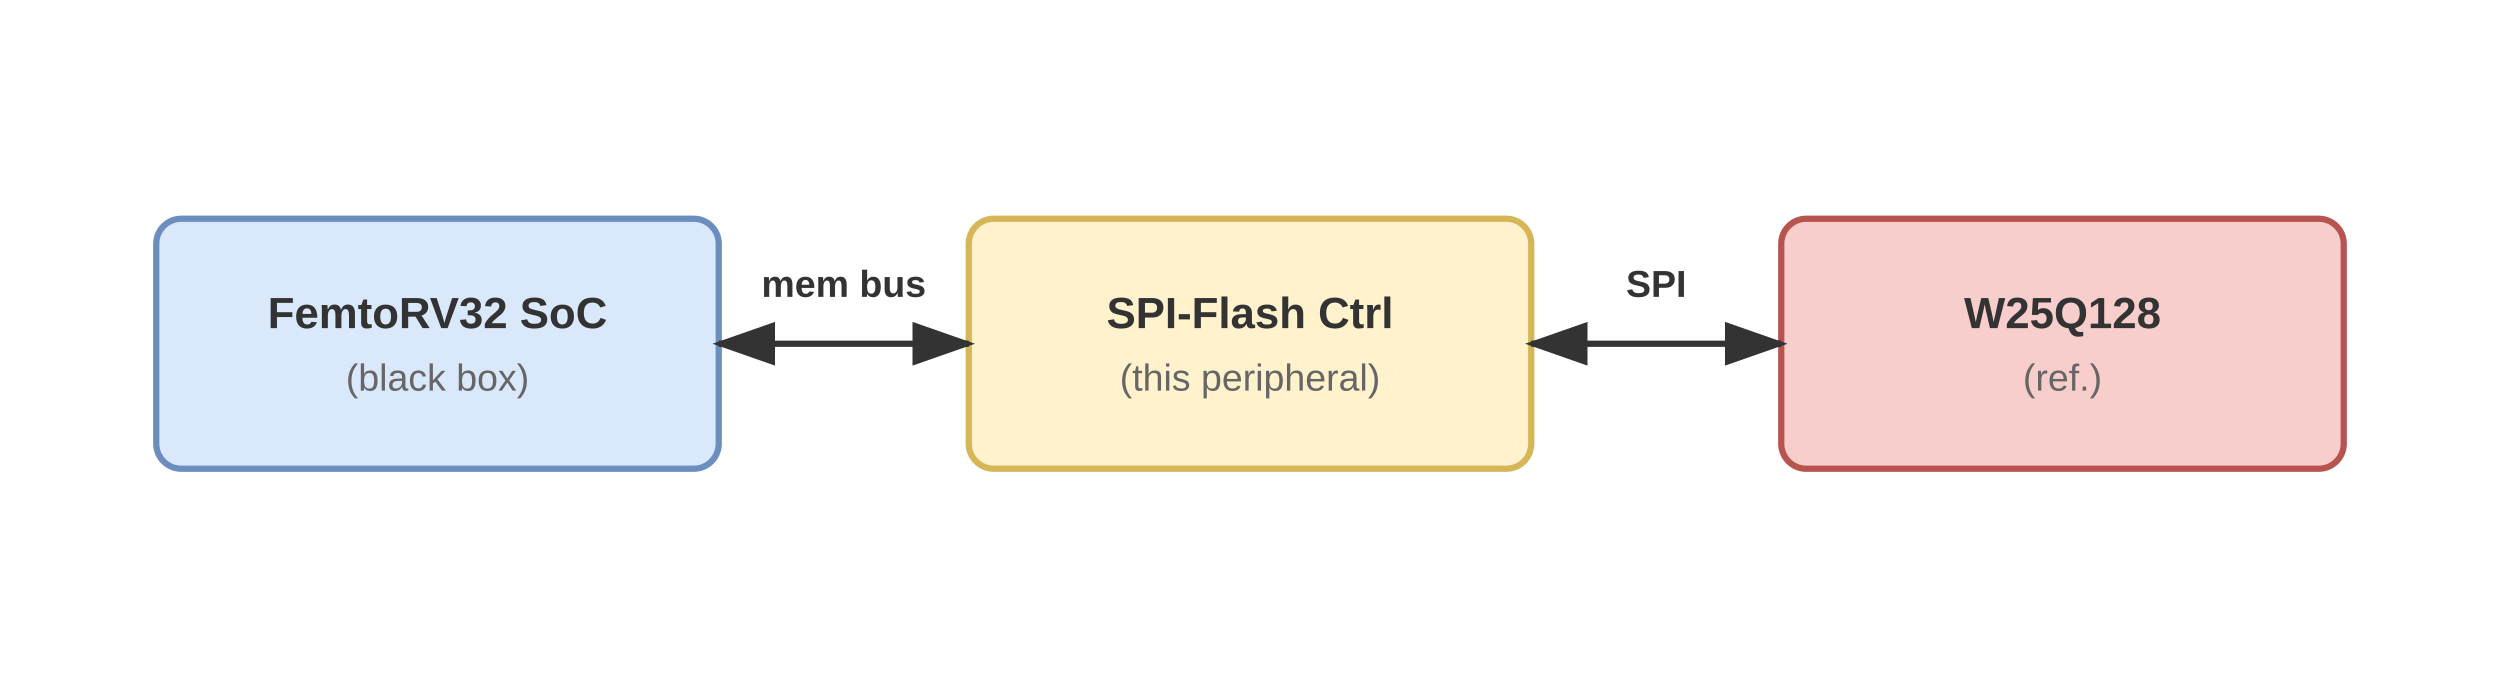
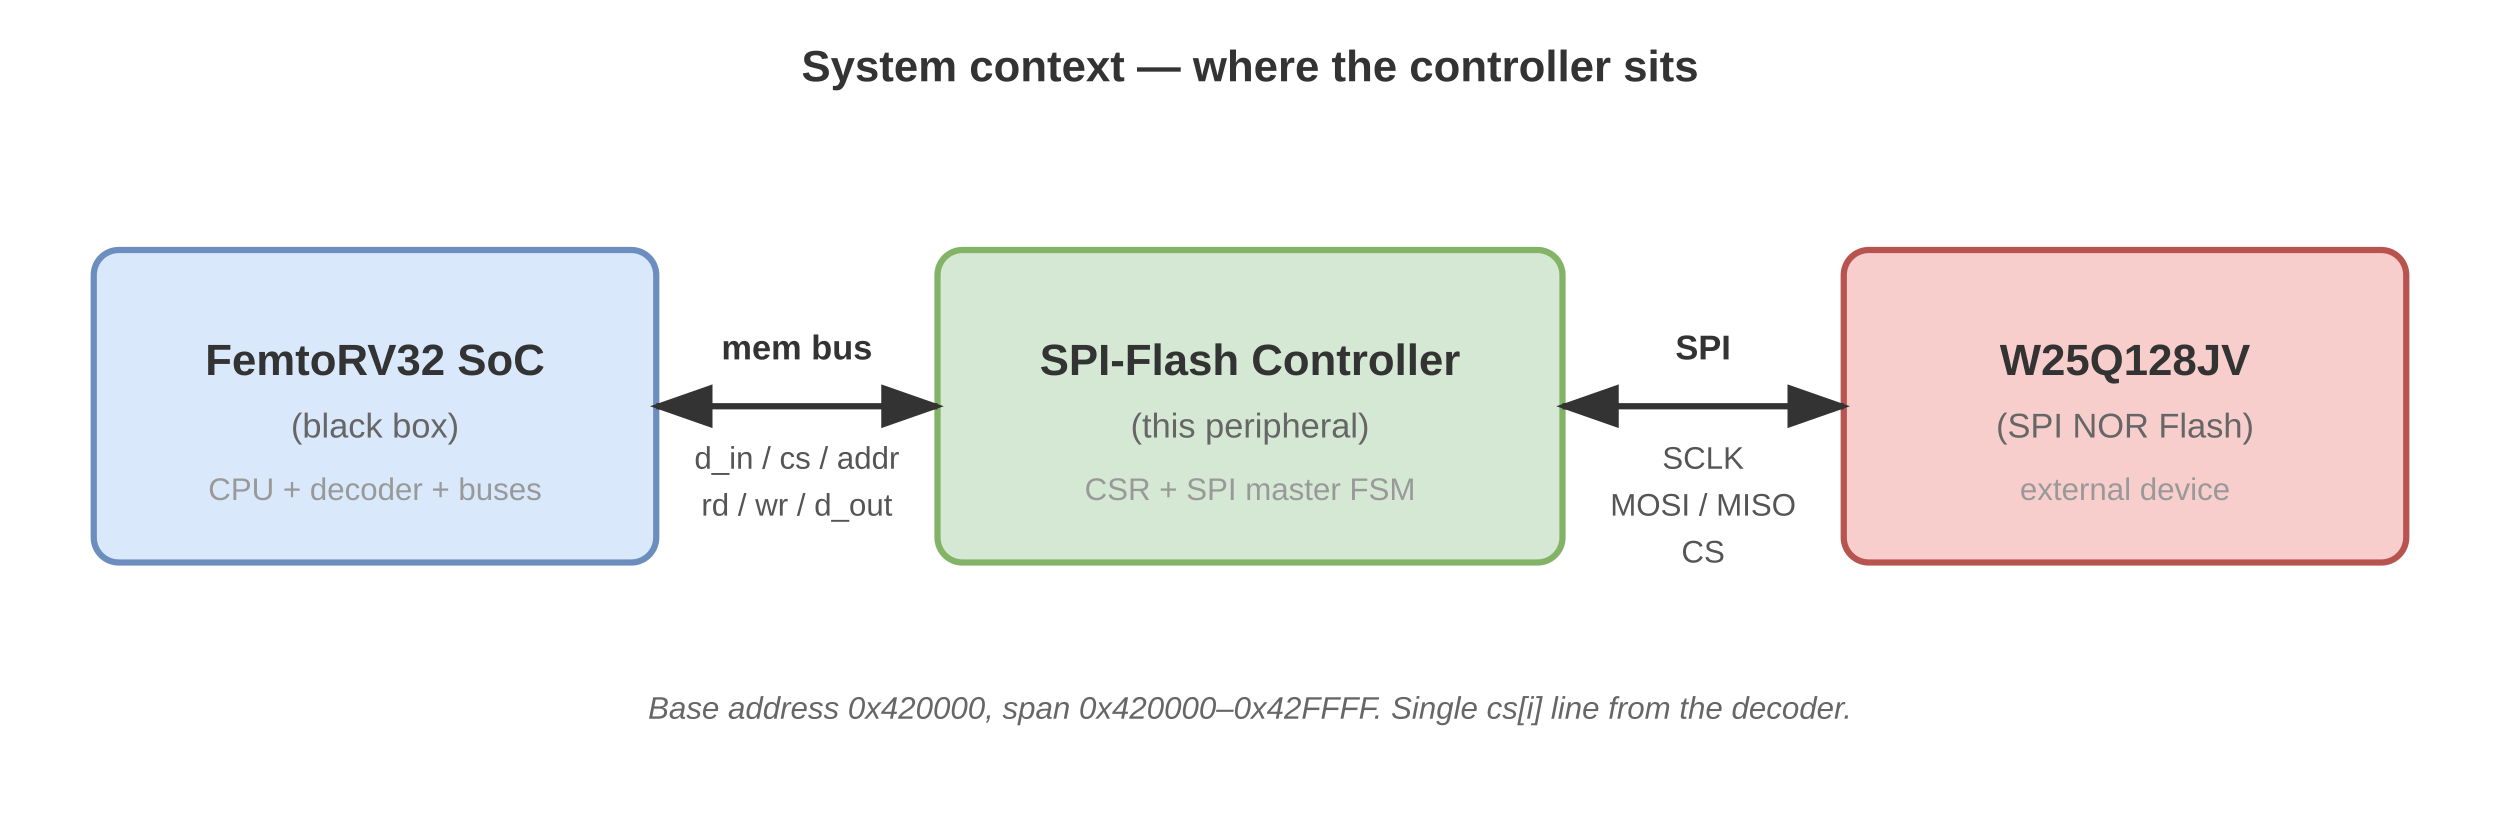
- <svg xmlns="http://www.w3.org/2000/svg" viewBox="0 0 800 220" width="100%" height="100%">
+ <svg xmlns="http://www.w3.org/2000/svg" viewBox="0 0 800 260" width="100%" height="100%">
  <defs>
+     <style>
+       .title { font-family: 'Arial', sans-serif; font-size: 14px; font-weight: bold; fill: #333; }
+       .box-title { font-family: 'Arial', sans-serif; font-size: 14px; font-weight: bold; fill: #333; }
+       .box-sub { font-family: 'Arial', sans-serif; font-size: 11px; fill: #666; }
+       .box-detail { font-family: 'Arial', sans-serif; font-size: 10px; fill: #999; }
+       .bus-title { font-family: 'Arial', sans-serif; font-size: 11px; font-weight: bold; fill: #333; }
+       .bus-signal { font-family: 'Arial', sans-serif; font-size: 10px; fill: #555; }
+       .footer-text { font-family: 'Arial', sans-serif; font-size: 10px; font-style: italic; fill: #666; }
+     </style>
    <marker id="arrowEnd" markerWidth="10" markerHeight="7" refX="9" refY="3.5" orient="auto">
      <polygon points="0 0, 10 3.5, 0 7" fill="#333" />
    </marker>
    <marker id="arrowStart" markerWidth="10" markerHeight="7" refX="1" refY="3.5" orient="auto">
      <polygon points="10 0, 0 3.5, 10 7" fill="#333" />
    </marker>
  </defs>
-   <rect x="50" y="70" width="180" height="80" rx="8" fill="#dae8fc" stroke="#6c8ebf" stroke-width="2" />
-   <text x="140" y="105" text-anchor="middle" font-family="Arial, sans-serif" font-size="14" font-weight="bold" fill="#333">FemtoRV32 SoC</text>
-   <text x="140" y="125" text-anchor="middle" font-family="Arial, sans-serif" font-size="12" fill="#666">(black box)</text>
-   <rect x="310" y="70" width="180" height="80" rx="8" fill="#fff2cc" stroke="#d6b656" stroke-width="2" />
-   <text x="400" y="105" text-anchor="middle" font-family="Arial, sans-serif" font-size="14" font-weight="bold" fill="#333">SPI-Flash Ctrl</text>
-   <text x="400" y="125" text-anchor="middle" font-family="Arial, sans-serif" font-size="12" fill="#666">(this peripheral)</text>
-   <rect x="570" y="70" width="180" height="80" rx="8" fill="#f8cecc" stroke="#b85450" stroke-width="2" />
-   <text x="660" y="105" text-anchor="middle" font-family="Arial, sans-serif" font-size="14" font-weight="bold" fill="#333">W25Q128</text>
-   <text x="660" y="125" text-anchor="middle" font-family="Arial, sans-serif" font-size="12" fill="#666">(ref.)</text>
-   <line x1="230" y1="110" x2="310" y2="110" stroke="#333" stroke-width="2" marker-start="url(#arrowStart)" marker-end="url(#arrowEnd)" />
-   <text x="270" y="95" text-anchor="middle" font-family="Arial, sans-serif" font-size="12" font-weight="bold" fill="#333">mem bus</text>
-   <line x1="490" y1="110" x2="570" y2="110" stroke="#333" stroke-width="2" marker-start="url(#arrowStart)" marker-end="url(#arrowEnd)" />
-   <text x="530" y="95" text-anchor="middle" font-family="Arial, sans-serif" font-size="12" font-weight="bold" fill="#333">SPI</text>
+   <text x="400" y="26" text-anchor="middle" class="title">System context — where the controller sits</text>
+   <rect x="30" y="80" width="180" height="100" rx="8" fill="#dae8fc" stroke="#6c8ebf" stroke-width="2" />
+   <text x="120" y="120" text-anchor="middle" class="box-title">FemtoRV32 SoC</text>
+   <text x="120" y="140" text-anchor="middle" class="box-sub">(black box)</text>
+   <text x="120" y="160" text-anchor="middle" class="box-detail">CPU + decoder + buses</text>
+   <rect x="300" y="80" width="200" height="100" rx="8" fill="#d5e8d4" stroke="#82b366" stroke-width="2" />
+   <text x="400" y="120" text-anchor="middle" class="box-title">SPI-Flash Controller</text>
+   <text x="400" y="140" text-anchor="middle" class="box-sub">(this peripheral)</text>
+   <text x="400" y="160" text-anchor="middle" class="box-detail">CSR + SPI master FSM</text>
+   <rect x="590" y="80" width="180" height="100" rx="8" fill="#f8cecc" stroke="#b85450" stroke-width="2" />
+   <text x="680" y="120" text-anchor="middle" class="box-title">W25Q128JV</text>
+   <text x="680" y="140" text-anchor="middle" class="box-sub">(SPI NOR Flash)</text>
+   <text x="680" y="160" text-anchor="middle" class="box-detail">external device</text>
+   <line x1="210" y1="130" x2="300" y2="130" stroke="#333" stroke-width="2" marker-start="url(#arrowStart)" marker-end="url(#arrowEnd)" />
+   <text x="255" y="115" text-anchor="middle" class="bus-title">mem bus</text>
+   <text x="255" y="150" text-anchor="middle" class="bus-signal">d_in / cs / addr</text>
+   <text x="255" y="165" text-anchor="middle" class="bus-signal">rd / wr / d_out</text>
+   <line x1="500" y1="130" x2="590" y2="130" stroke="#333" stroke-width="2" marker-start="url(#arrowStart)" marker-end="url(#arrowEnd)" />
+   <text x="545" y="115" text-anchor="middle" class="bus-title">SPI</text>
+   <text x="545" y="150" text-anchor="middle" class="bus-signal">SCLK</text>
+   <text x="545" y="165" text-anchor="middle" class="bus-signal">MOSI / MISO</text>
+   <text x="545" y="180" text-anchor="middle" class="bus-signal">CS</text>
+   <text x="400" y="230" text-anchor="middle" class="footer-text">Base address 0x420000, span 0x420000–0x42FFFF. Single cs[i] line from the decoder.</text>
</svg>
